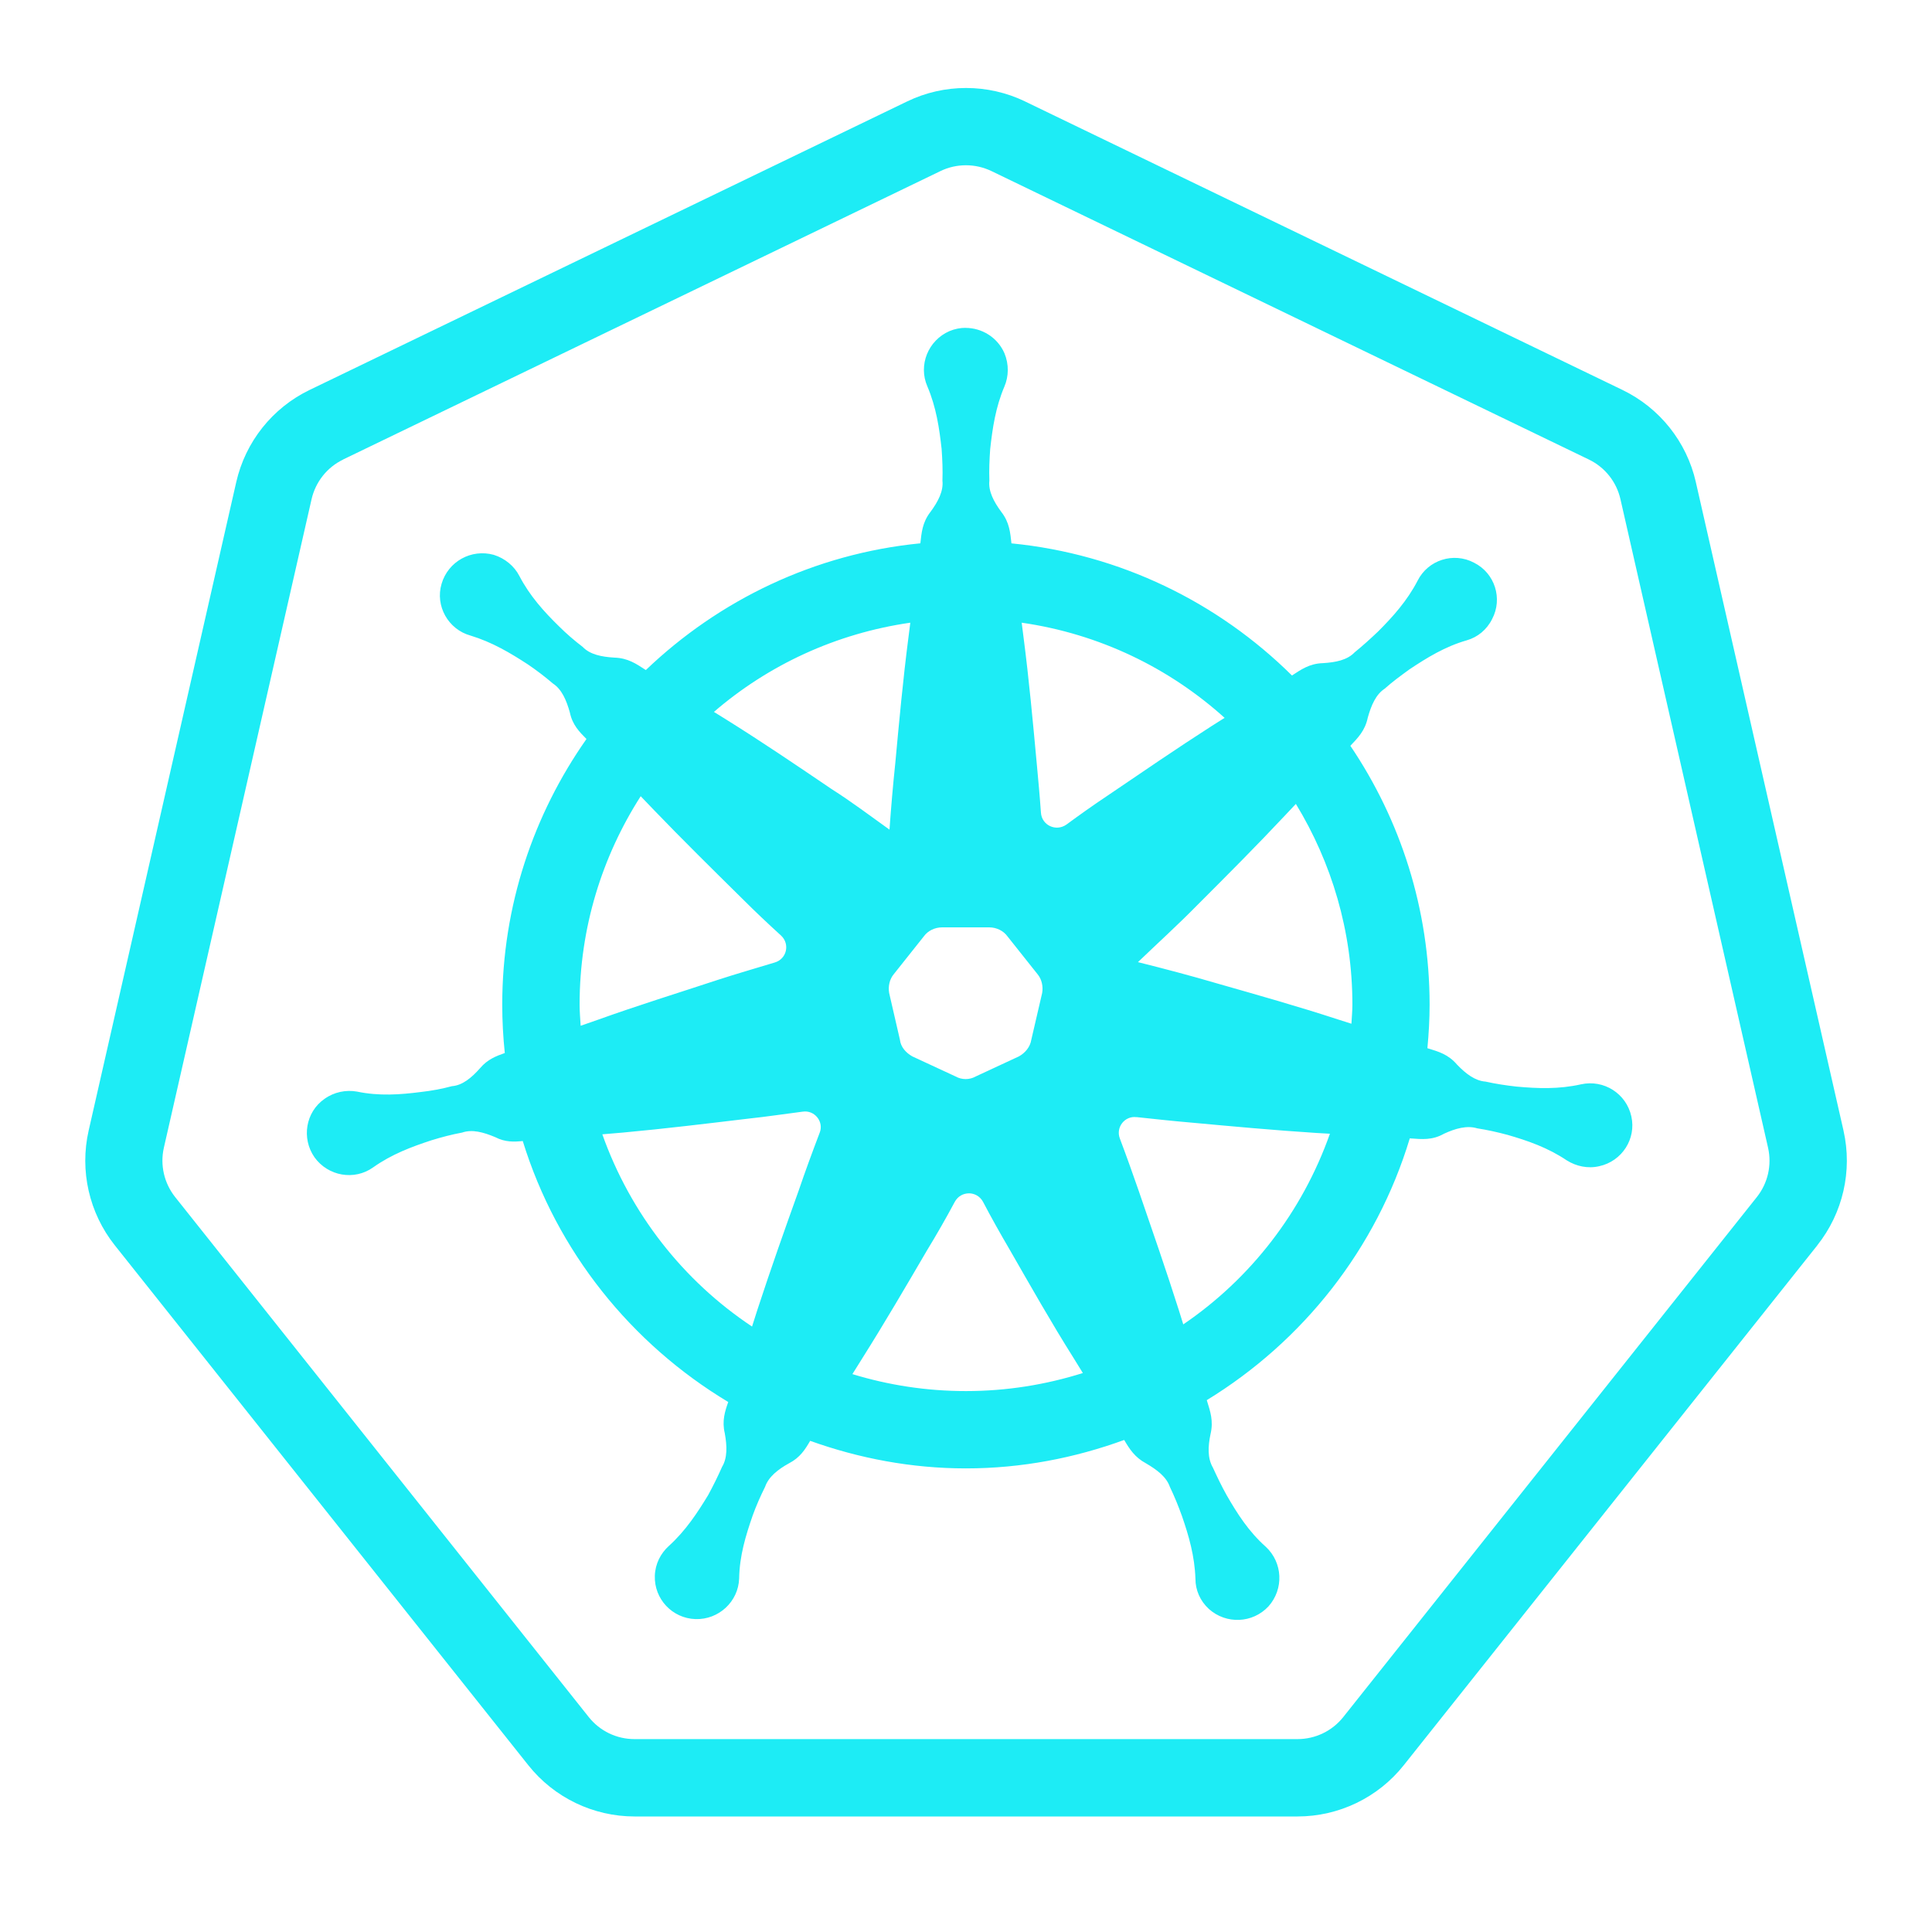
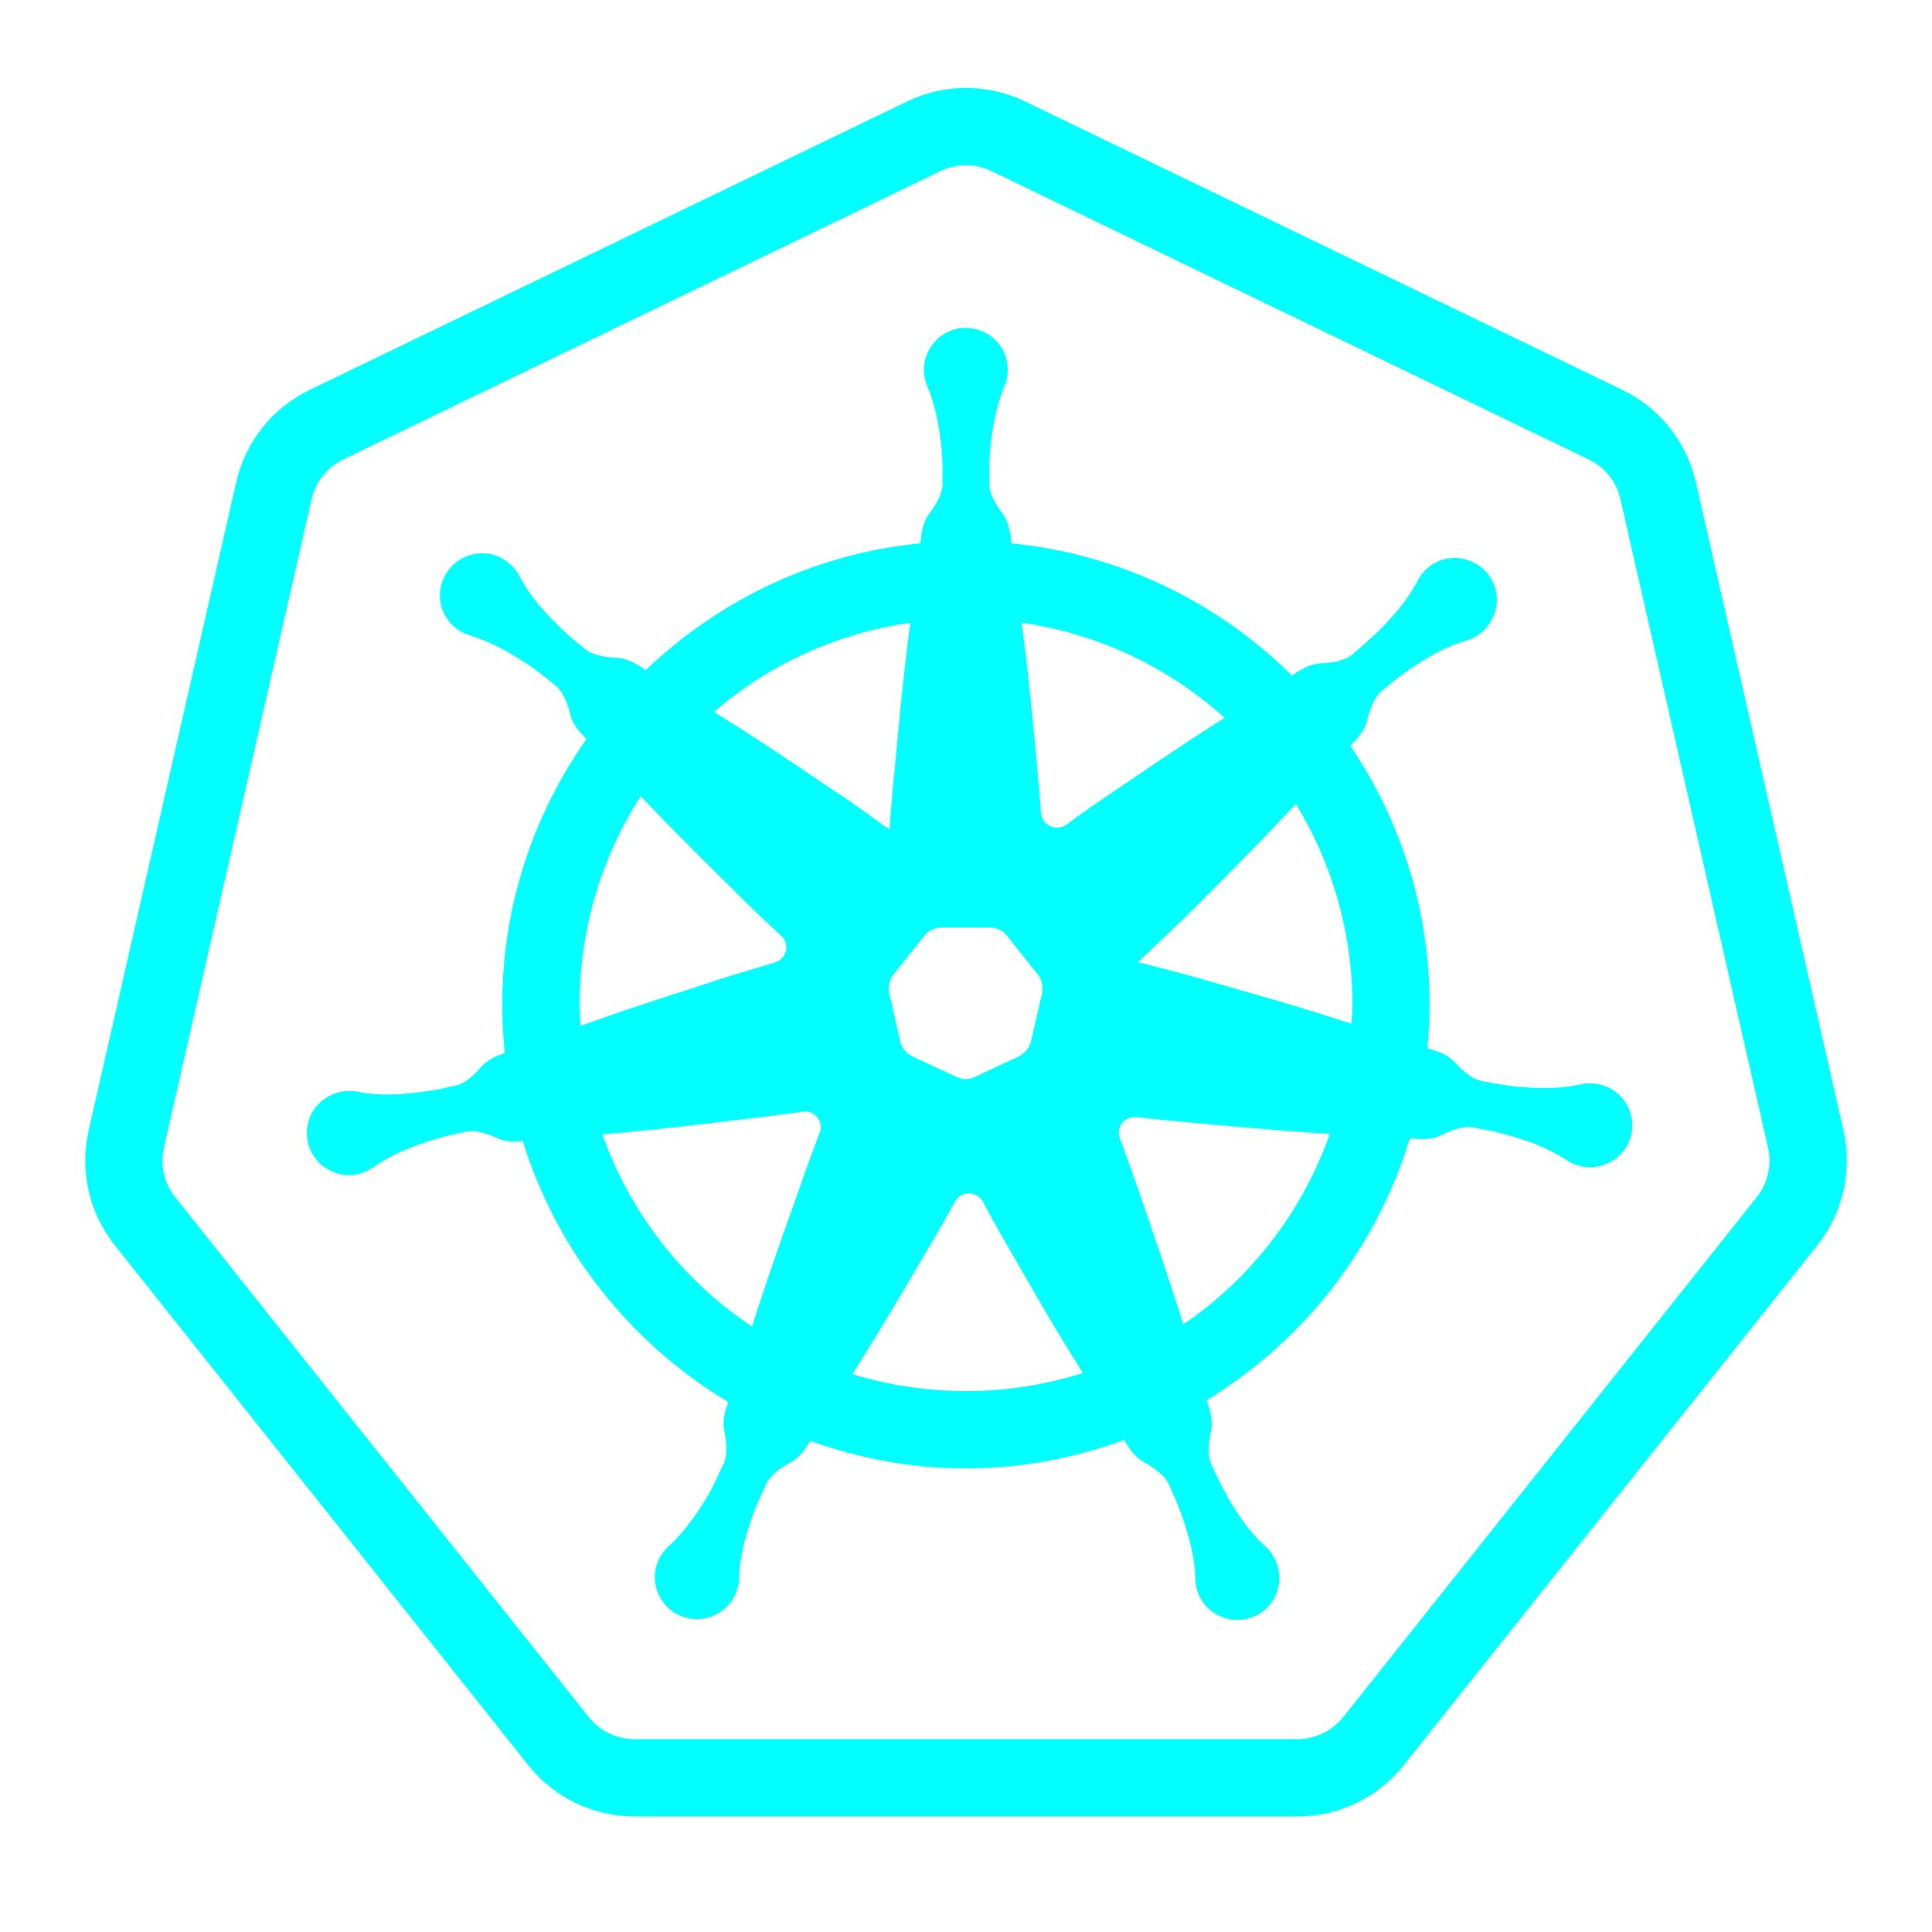
<svg xmlns="http://www.w3.org/2000/svg" viewBox="0,0,256,256" width="50px" height="50px" fill-rule="nonzero">
-   <g fill="#1decf5" fill-rule="nonzero" stroke="none" stroke-width="1" stroke-linecap="butt" stroke-linejoin="miter" stroke-miterlimit="10" stroke-dasharray="" stroke-dashoffset="0" font-family="none" font-weight="none" font-size="none" text-anchor="none" style="mix-blend-mode: normal">
+   <g fill="#00ffff" fill-rule="nonzero" stroke="none" stroke-width="1" stroke-linecap="butt" stroke-linejoin="miter" stroke-miterlimit="10" stroke-dasharray="" stroke-dashoffset="0" font-family="none" font-weight="none" font-size="none" text-anchor="none" style="mix-blend-mode: normal">
    <g transform="scale(5.12,5.12)">
      <path d="M25,2.277c-0.523,0 -1.045,0.116 -1.527,0.35l-15.461,7.465c-0.962,0.464 -1.661,1.343 -1.898,2.385l-3.82,16.783c-0.236,1.039 0.013,2.132 0.676,2.967l10.703,13.457c0.666,0.838 1.68,1.326 2.75,1.326h17.156c1.07,0 2.084,-0.488 2.75,-1.326l10.703,-13.455v-0.002c0.663,-0.834 0.913,-1.926 0.678,-2.965c0,-0.001 0,-0.001 0,-0.002l-3.822,-16.783c0,-0.001 0,-0.001 0,-0.002c-0.237,-1.04 -0.936,-1.918 -1.898,-2.383l-15.459,-7.465c-0.001,-0.001 -0.001,-0.001 -0.002,-0.002c-0.482,-0.232 -1.005,-0.348 -1.527,-0.348zM25,4.277c0.225,0 0.449,0.05 0.658,0.15l15.461,7.465c0.416,0.201 0.716,0.577 0.818,1.027l3.82,16.783c0.102,0.45 -0.005,0.92 -0.291,1.279l-10.703,13.457c-0.288,0.362 -0.723,0.57 -1.186,0.57h-17.156c-0.462,0 -0.896,-0.208 -1.184,-0.57l-10.703,-13.457c-0.287,-0.361 -0.395,-0.831 -0.293,-1.279l3.822,-16.781c0.103,-0.45 0.402,-0.827 0.816,-1.027c0,-0.001 0,-0.001 0,-0.002l15.461,-7.465c0.208,-0.101 0.434,-0.15 0.658,-0.15zM24.992,8.484c-0.141,0 -0.284,0.028 -0.422,0.086c-0.55,0.24 -0.81,0.88 -0.57,1.43c0.23,0.54 0.309,1.079 0.369,1.619c0.02,0.28 0.031,0.55 0.021,0.82c0.03,0.27 -0.111,0.541 -0.311,0.811c-0.21,0.27 -0.23,0.541 -0.26,0.811c-2.744,0.269 -5.215,1.472 -7.104,3.279l-0.018,-0.01c-0.23,-0.15 -0.449,-0.301 -0.799,-0.311c-0.33,-0.02 -0.63,-0.079 -0.82,-0.279c-0.21,-0.16 -0.419,-0.339 -0.609,-0.529c-0.39,-0.38 -0.761,-0.791 -1.031,-1.311c-0.13,-0.25 -0.37,-0.451 -0.66,-0.541c-0.58,-0.16 -1.18,0.17 -1.35,0.75c-0.17,0.57 0.17,1.18 0.75,1.34c0.56,0.17 1.03,0.45 1.49,0.75c0.22,0.15 0.431,0.31 0.641,0.49c0.23,0.15 0.349,0.43 0.439,0.75c0.066,0.321 0.25,0.506 0.43,0.686c-1.369,1.949 -2.18,4.318 -2.18,6.875c0,0.423 0.023,0.84 0.066,1.252c-0.224,0.079 -0.446,0.164 -0.637,0.389c-0.22,0.25 -0.46,0.449 -0.73,0.469c-0.26,0.07 -0.529,0.12 -0.799,0.15c-0.54,0.07 -1.09,0.11 -1.66,-0.01c-0.28,-0.05 -0.59,0.009 -0.84,0.189c-0.49,0.34 -0.6,1.02 -0.26,1.51c0.35,0.49 1.03,0.612 1.52,0.262c0.48,-0.34 0.99,-0.531 1.51,-0.701c0.26,-0.08 0.521,-0.149 0.791,-0.199c0.26,-0.09 0.549,-0.011 0.859,0.119c0.258,0.133 0.486,0.122 0.711,0.1c0.88,2.854 2.805,5.245 5.318,6.754c-0.086,0.24 -0.166,0.491 -0.09,0.807c0.06,0.33 0.07,0.641 -0.07,0.871c-0.11,0.25 -0.229,0.489 -0.359,0.729c-0.28,0.46 -0.58,0.92 -1.02,1.32c-0.21,0.19 -0.351,0.46 -0.361,0.77c-0.02,0.6 0.451,1.101 1.051,1.121c0.6,0.02 1.111,-0.451 1.131,-1.051c0.01,-0.59 0.17,-1.109 0.35,-1.629c0.09,-0.25 0.2,-0.5 0.32,-0.74c0.09,-0.26 0.329,-0.451 0.619,-0.611c0.289,-0.149 0.419,-0.36 0.549,-0.582c1.262,0.452 2.616,0.713 4.031,0.713c1.44,0 2.815,-0.269 4.096,-0.736c0.135,0.231 0.275,0.451 0.564,0.605c0.29,0.17 0.529,0.351 0.619,0.611c0.12,0.25 0.221,0.5 0.311,0.75c0.18,0.52 0.33,1.039 0.35,1.629c0,0.29 0.12,0.571 0.35,0.781c0.45,0.4 1.131,0.37 1.541,-0.07c0.4,-0.45 0.37,-1.131 -0.07,-1.541c-0.44,-0.39 -0.74,-0.86 -1.01,-1.33c-0.13,-0.23 -0.249,-0.479 -0.359,-0.719c-0.14,-0.24 -0.131,-0.541 -0.061,-0.871c0.08,-0.34 -0.01,-0.59 -0.09,-0.85l-0.008,-0.025c2.493,-1.524 4.393,-3.922 5.254,-6.775l0.033,0.002c0.28,0.02 0.55,0.049 0.85,-0.121c0.3,-0.14 0.601,-0.221 0.861,-0.141c0.26,0.04 0.529,0.1 0.789,0.17c0.52,0.15 1.041,0.33 1.531,0.66c0.24,0.15 0.54,0.22 0.84,0.15c0.59,-0.13 0.96,-0.709 0.83,-1.289c-0.13,-0.59 -0.711,-0.96 -1.301,-0.83c-0.58,0.13 -1.12,0.109 -1.67,0.059c-0.27,-0.03 -0.531,-0.069 -0.801,-0.129c-0.27,-0.02 -0.508,-0.199 -0.738,-0.439c-0.23,-0.27 -0.49,-0.34 -0.75,-0.42l-0.018,-0.006c0.035,-0.371 0.057,-0.745 0.057,-1.125c0,-2.479 -0.757,-4.786 -2.051,-6.701c0.19,-0.2 0.381,-0.389 0.451,-0.729c0.09,-0.32 0.209,-0.6 0.439,-0.75c0.2,-0.18 0.421,-0.34 0.641,-0.5c0.45,-0.3 0.92,-0.59 1.48,-0.75c0.28,-0.08 0.518,-0.271 0.658,-0.551c0.28,-0.53 0.071,-1.189 -0.469,-1.459c-0.53,-0.28 -1.191,-0.071 -1.461,0.469c-0.27,0.52 -0.64,0.931 -1.02,1.311c-0.2,0.19 -0.399,0.371 -0.609,0.541c-0.19,0.2 -0.49,0.259 -0.82,0.279c-0.35,0.01 -0.571,0.17 -0.801,0.32c-1.907,-1.889 -4.442,-3.143 -7.26,-3.42c-0.03,-0.27 -0.05,-0.541 -0.26,-0.811c-0.2,-0.27 -0.341,-0.541 -0.311,-0.811c-0.01,-0.27 0.001,-0.54 0.021,-0.82c0.06,-0.54 0.139,-1.079 0.369,-1.619c0.11,-0.26 0.12,-0.569 0,-0.859c-0.18,-0.412 -0.585,-0.657 -1.008,-0.656zM23.559,16.115l-0.049,0.385c-0.14,1.08 -0.24,2.17 -0.34,3.25c-0.06,0.57 -0.11,1.151 -0.15,1.721c-0.49,-0.35 -0.98,-0.721 -1.5,-1.051c-0.9,-0.61 -1.8,-1.221 -2.73,-1.801l-0.314,-0.195c1.406,-1.212 3.154,-2.031 5.084,-2.309zM26.441,16.115c2.009,0.289 3.817,1.169 5.252,2.463l-0.334,0.211c-0.92,0.59 -1.809,1.201 -2.709,1.811c-0.36,0.24 -0.711,0.49 -1.051,0.74c-0.27,0.19 -0.64,0.019 -0.66,-0.311c-0.03,-0.43 -0.069,-0.849 -0.109,-1.279c-0.1,-1.08 -0.2,-2.17 -0.34,-3.25zM16.582,20.607l0.318,0.332c0.76,0.79 1.531,1.55 2.311,2.32c0.33,0.33 0.66,0.641 1,0.951c0.24,0.22 0.15,0.609 -0.16,0.699c-0.49,0.15 -0.981,0.289 -1.471,0.449c-1.03,0.34 -2.07,0.661 -3.1,1.031l-0.453,0.158c-0.01,-0.183 -0.027,-0.363 -0.027,-0.549c0,-1.99 0.585,-3.837 1.582,-5.393zM33.537,20.805c0.922,1.514 1.463,3.288 1.463,5.195c0,0.167 -0.017,0.329 -0.025,0.494l-0.355,-0.113c-1.04,-0.34 -2.079,-0.632 -3.129,-0.932c-0.68,-0.2 -1.361,-0.379 -2.041,-0.549c0.51,-0.49 1.041,-0.971 1.531,-1.471c0.77,-0.77 1.539,-1.54 2.289,-2.34zM24.381,24h1.219c0.19,0 0.371,0.09 0.471,0.23l0.779,0.98c0.11,0.13 0.151,0.318 0.121,0.488l-0.281,1.211c-0.03,0.19 -0.16,0.34 -0.32,0.43l-1.119,0.52c-0.16,0.09 -0.36,0.09 -0.52,0l-1.121,-0.52c-0.16,-0.09 -0.3,-0.24 -0.32,-0.43l-0.279,-1.211c-0.03,-0.17 0.011,-0.358 0.121,-0.488l0.779,-0.98c0.1,-0.14 0.281,-0.23 0.471,-0.23zM20.77,28.77c0.31,-0.05 0.561,0.261 0.441,0.551c-0.19,0.5 -0.371,0.99 -0.541,1.49c-0.37,1.03 -0.73,2.05 -1.07,3.09l-0.137,0.43c-1.78,-1.183 -3.147,-2.925 -3.875,-4.975l0.531,-0.045c1.09,-0.1 2.16,-0.231 3.25,-0.361c0.47,-0.05 0.93,-0.12 1.4,-0.18zM29.41,28.91c0.47,0.05 0.93,0.101 1.4,0.141c1.09,0.1 2.17,0.2 3.26,0.27l0.348,0.02c-0.715,2.024 -2.052,3.749 -3.795,4.934l-0.113,-0.363c-0.33,-1.04 -0.689,-2.07 -1.039,-3.09c-0.16,-0.46 -0.32,-0.909 -0.49,-1.359c-0.11,-0.29 0.13,-0.591 0.43,-0.551zM25.074,30.883c0.142,0 0.285,0.072 0.365,0.217c0.22,0.42 0.451,0.83 0.691,1.24c0.54,0.94 1.078,1.891 1.658,2.811l0.236,0.383c-0.954,0.301 -1.97,0.467 -3.025,0.467c-1.024,0 -2.01,-0.155 -2.939,-0.439l0.25,-0.4c0.58,-0.92 1.13,-1.861 1.68,-2.801c0.25,-0.41 0.491,-0.83 0.721,-1.26c0.08,-0.145 0.221,-0.217 0.363,-0.217z" />
    </g>
  </g>
</svg>
